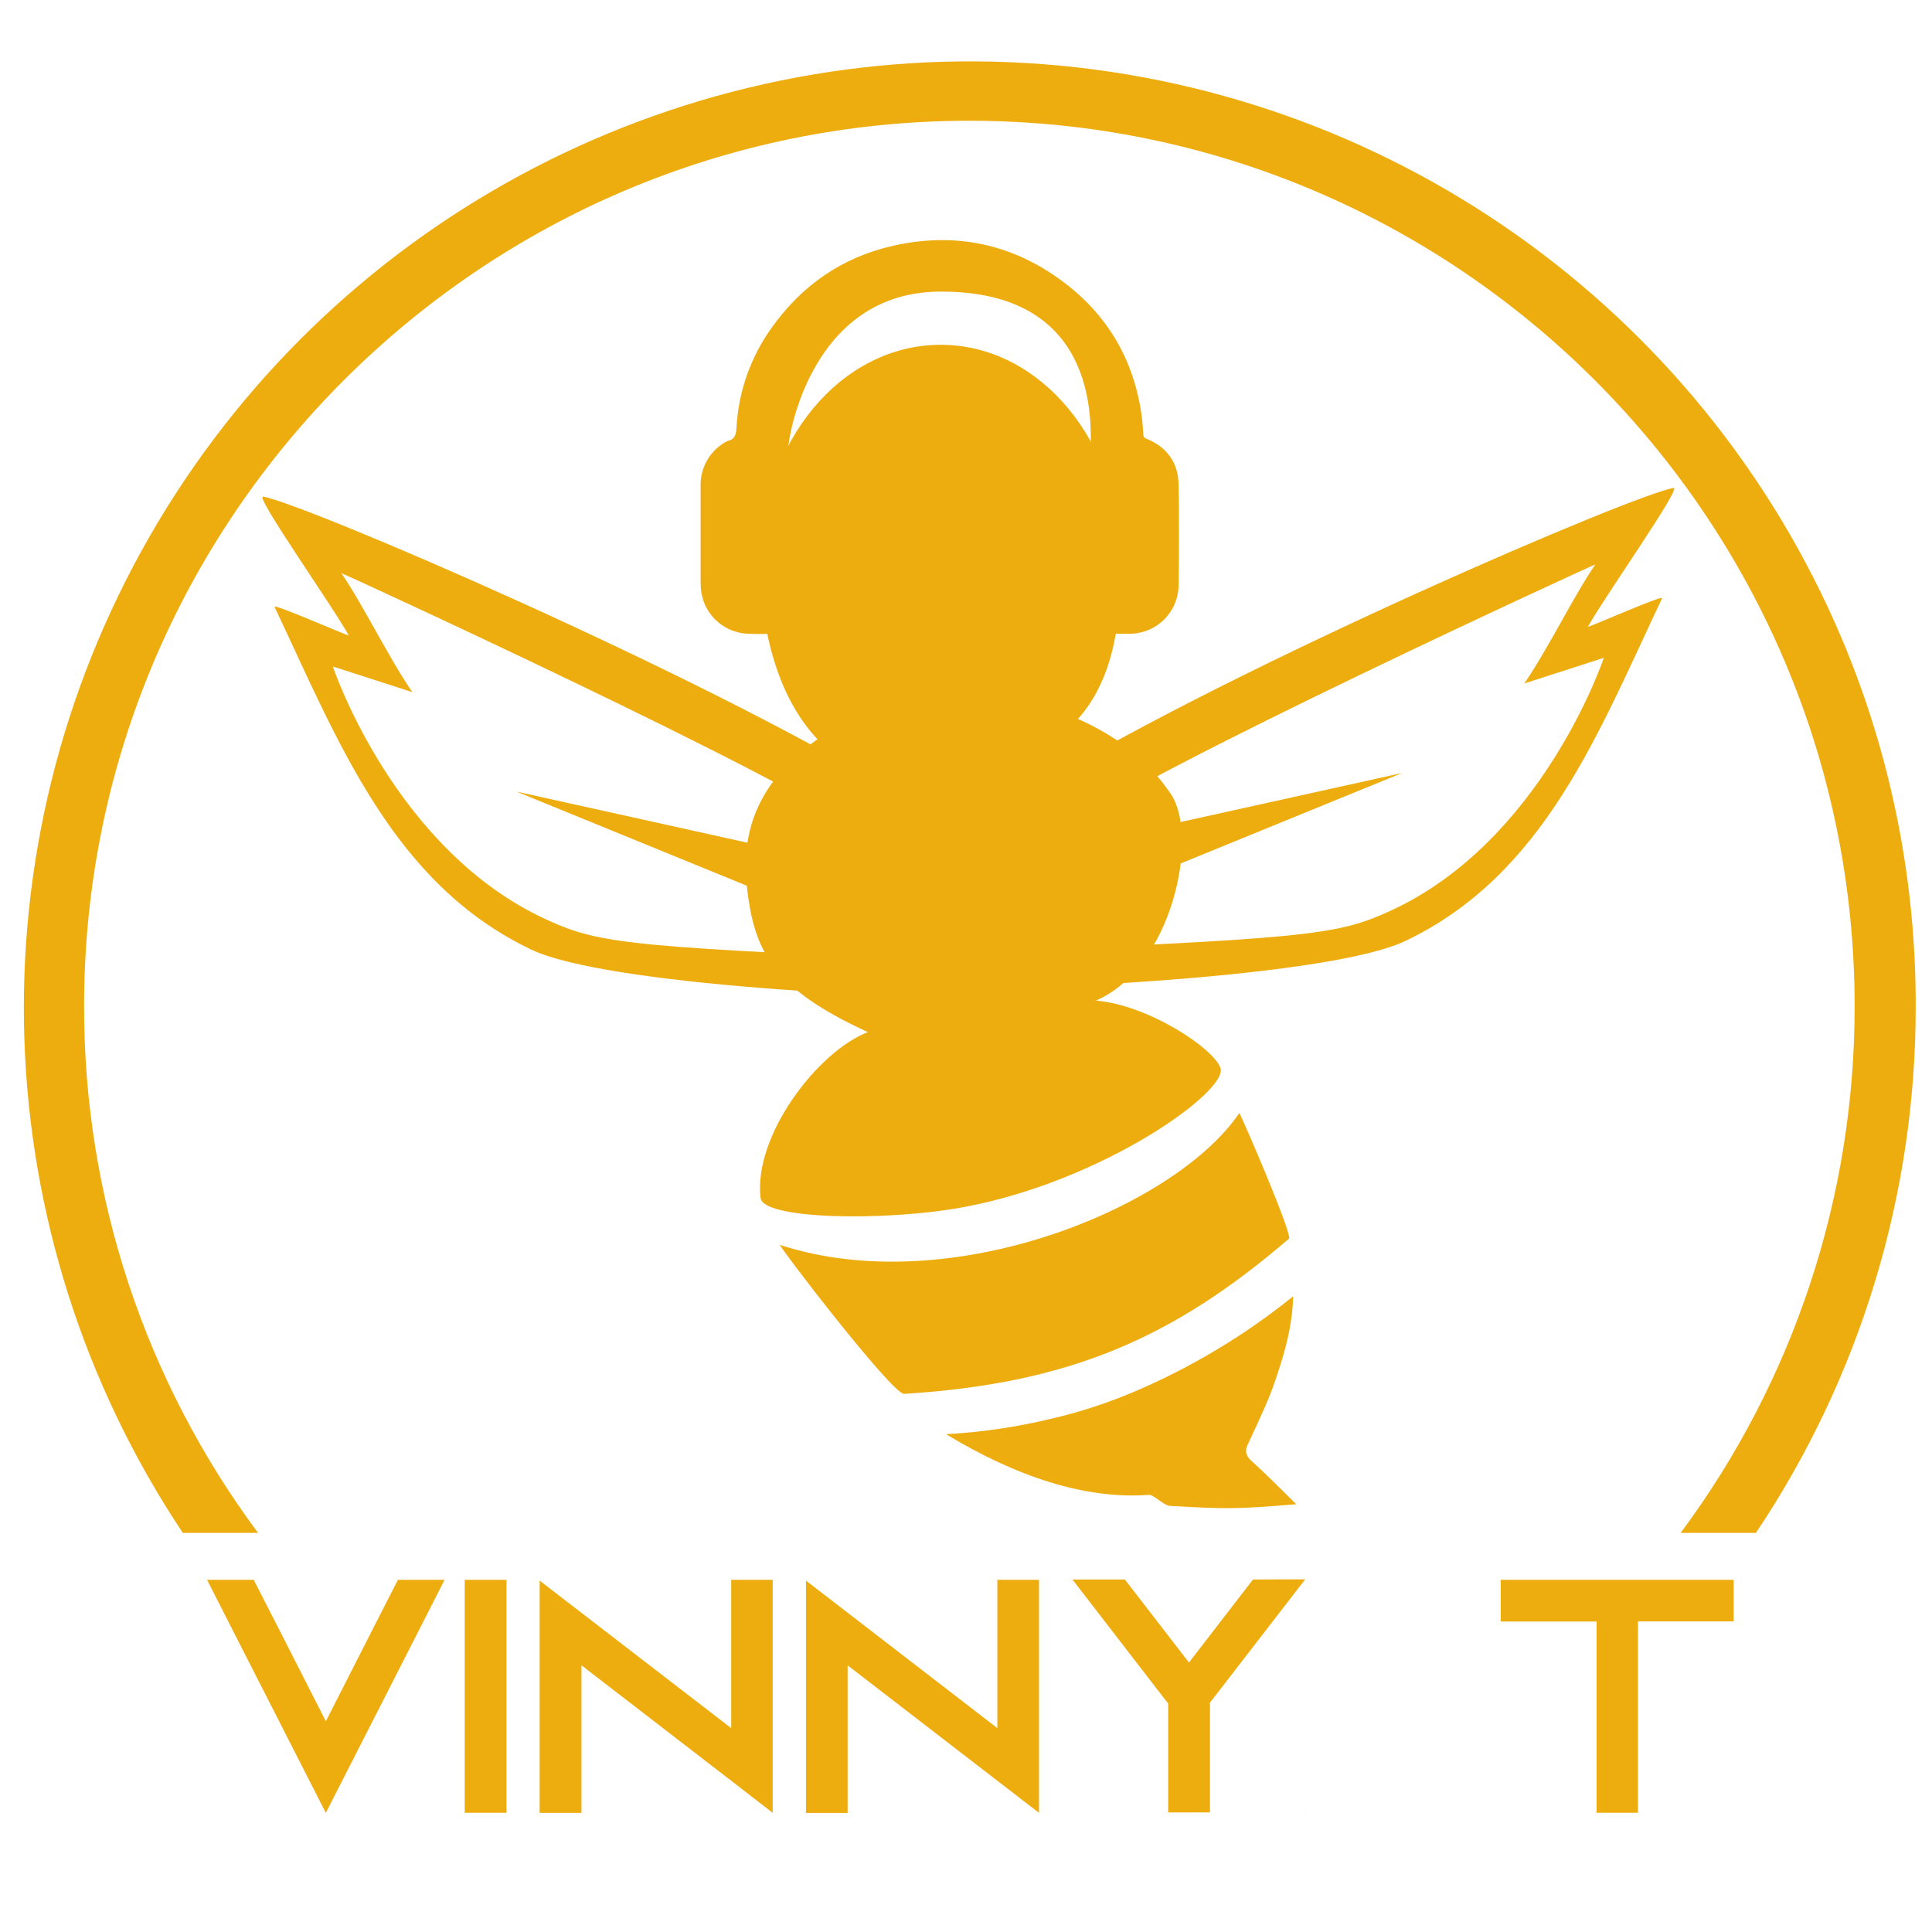
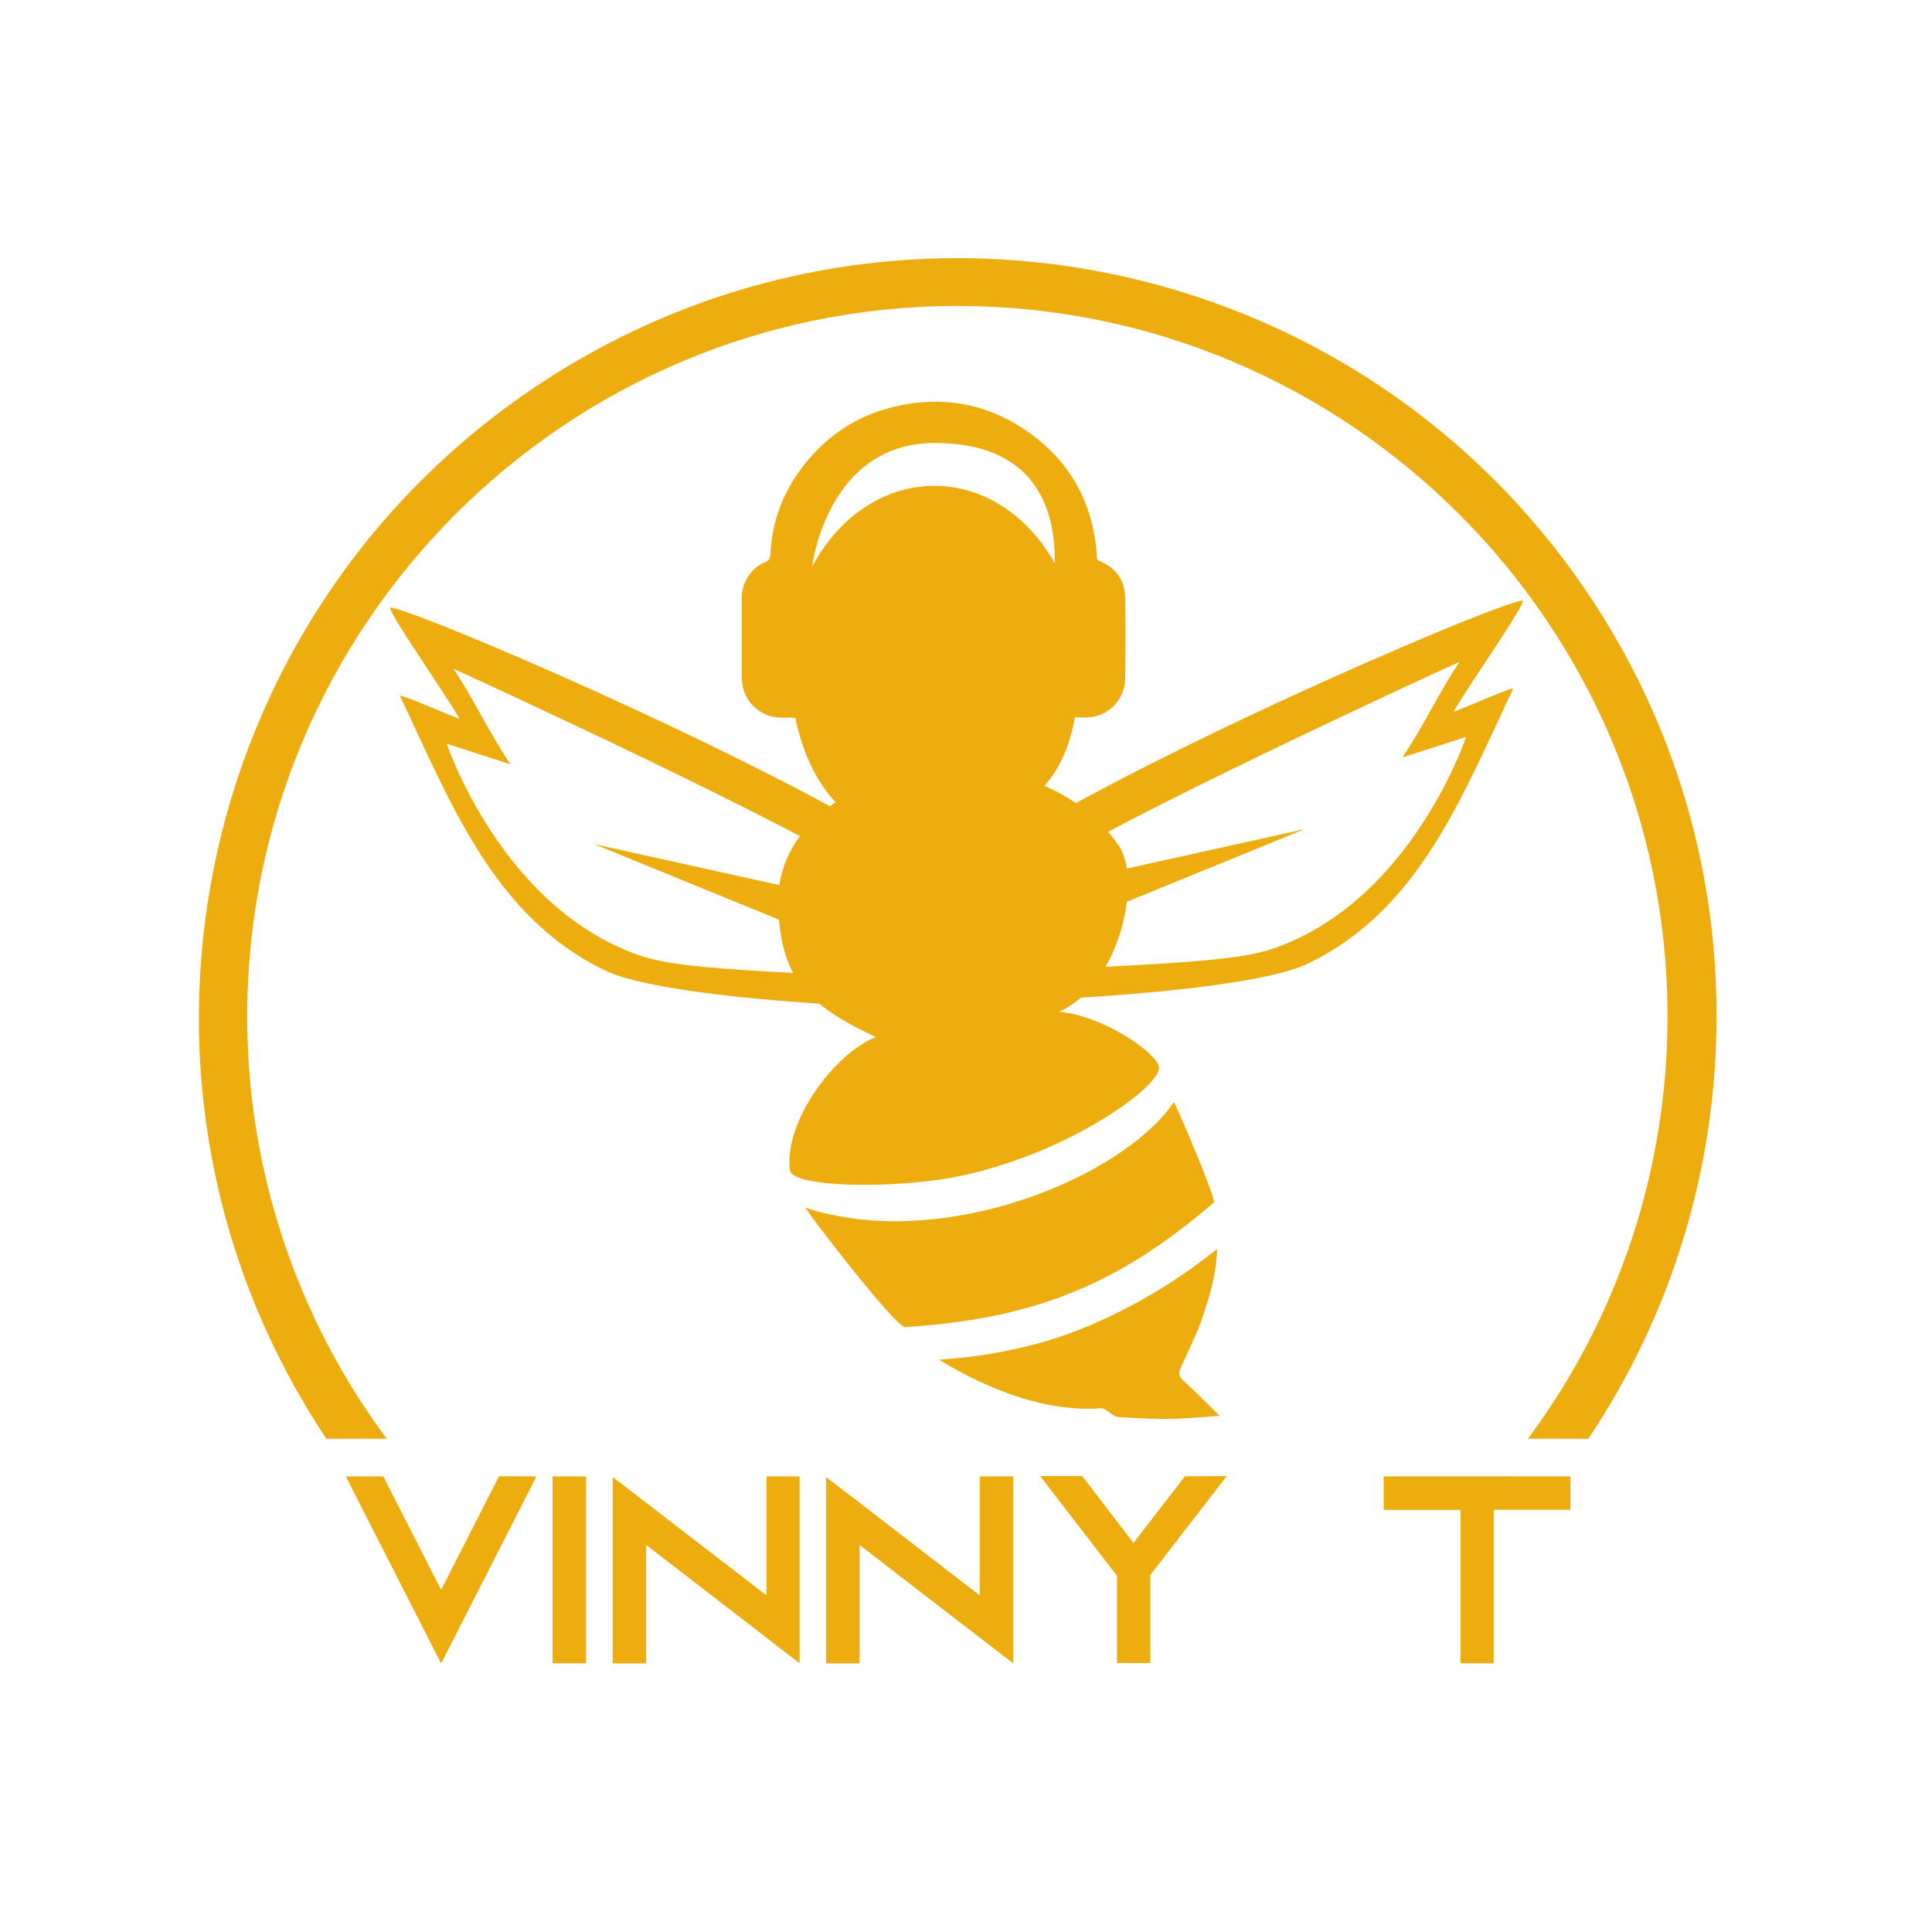
<svg xmlns="http://www.w3.org/2000/svg" id="Layer_1" data-name="Layer 1" viewBox="0 0 576 576">
  <defs>
    <style>.cls-1{fill:#eead0e;}</style>
  </defs>
-   <path class="cls-1" d="M132.54,471l-6.31,12.42L97.14,540.49,68.05,483.42,61.73,471H75.64L82,483.42l15.15,29.75,15.14-29.75L118.64,471Z" />
-   <path class="cls-1" d="M138.55,540.45V471H151v69.45Z" />
-   <path class="cls-1" d="M230.37,471v69.48L218,530.9l-44.64-34.41v44H160.89V471.24l12.42,9.57L218,515.22V471Z" />
-   <path class="cls-1" d="M309.77,471v69.48l-12.42-9.57-44.64-34.41v44H240.29V471.24l12.42,9.57,44.64,34.41V471Z" />
-   <path class="cls-1" d="M389.13,470.86v0l-26.9,34.83,0,0-1.49,1.9v32.76H348.28V507.88l-1.65-2.11,0,0-26.9-34.87h15.63l19.11,24.76,19.1-24.76Zm-69.44,69.53h.16l-.16.21Zm69.32,0h.12v.17Z" />
-   <path class="cls-1" d="M516.87,471v12.4H488.34v57.05H476V483.44H447.42V471Z" />
-   <path class="cls-1" d="M232.56,371.16c50.84,16.56,117.76-11.07,136.93-39.32.69.93,16,36.41,14.79,37.46C350,398.75,319,412.5,269.55,415.56,265.82,415.55,231.65,370.86,232.56,371.16Z" />
-   <path class="cls-1" d="M385.55,386.47c-.29,9.93-3,18.36-6.05,27.12-1.92,5.5-7.74,17.4-7.88,18-.37,1.55.1,2.74,1.63,4.1,3.65,3.23,9.22,8.83,13.21,12.77-17.72,1.49-20.87,1.45-37.56.51-2-.11-4.94-3.4-6.34-3.3-19.1,1.43-39.72-5.52-60.5-18.08A175.32,175.32,0,0,0,313.33,423a150.58,150.58,0,0,0,25.32-8.29A201.21,201.21,0,0,0,385.55,386.47Z" />
-   <polygon class="cls-1" points="276.32 263.08 268.98 282.99 247 274.01 153.97 236 252.09 257.72 276.32 263.08" />
-   <path class="cls-1" d="M267.55,236.66C207.15,200,89.89,149.86,78.44,148.07c-2.66-.42,21.07,33.14,25.54,41.4-1.71-.46-22.67-9.68-22.12-8.52C101,221.4,117,263.34,158.39,283.11c21.77,10.38,108.49,15.35,159.47,14.48C328.9,297.4,282.48,245.73,267.55,236.66ZM295.83,287c-108-4.66-116.43-5.29-132.9-12.83-45.08-20.63-63.36-74.44-63.7-75.47l23.7,7.65c-7.49-11-14.32-25.42-21.17-35.49,0-.15,134.28,61.49,156.26,78.24C258.9,249.76,290.1,276.26,295.83,287Z" />
-   <path class="cls-1" d="M259.53,295c51,.88,137.7-4.09,159.47-14.47,41.44-19.77,57.36-61.72,76.53-102.17.55-1.16-20.41,8.07-22.12,8.53,4.47-8.27,28.2-41.82,25.54-41.41-11.45,1.8-128.71,51.95-189.11,88.6C294.91,243.1,248.49,294.77,259.53,295Zm59.84-48.49c22-16.74,156.21-78.39,156.26-78.23-6.85,10.06-13.68,24.48-21.17,35.49l23.7-7.65c-.34,1-18.62,54.83-63.7,75.46-16.47,7.54-24.87,8.18-132.9,12.83C287.29,273.64,318.49,247.14,319.37,246.47Z" />
-   <polygon class="cls-1" points="295.65 257.54 302.99 277.44 324.97 268.47 418.01 230.46 319.89 252.18 295.65 257.54" />
-   <path class="cls-1" d="M226.65,167.66c0-35.82,24.09-64.87,53.8-64.87s53.81,29.05,53.81,64.87S324.47,224.6,284.88,232C243.4,239.84,226.65,203.49,226.65,167.66Z" />
-   <path class="cls-1" d="M325.2,188.83v-1.38c0-18,0-36,0-54.06,0-7.86,2.13-46.75-45.06-46.45-38.57.24-45.09,43.76-45.1,46.35q-.06,27.09,0,54.17V189H233c-3.47,0-6.94.06-10.4-.08a14.63,14.63,0,0,1-13.46-12,21.2,21.2,0,0,1-.26-3.07c0-9.6,0-19.2,0-28.8a14.64,14.64,0,0,1,7.85-13.5.33.33,0,0,1,.1-.06c2.28-.45,2.61-1.91,2.74-4a56.36,56.36,0,0,1,10.4-29.66c9-12.68,21.07-21.18,36.53-24.61,16.63-3.7,32.36-1.14,46.6,8.1,15.37,10,24.52,24,27.19,42,.3,2,.44,4.09.56,6.14a1.28,1.28,0,0,0,.93,1.33c6.24,2.52,9.49,7.23,9.6,13.72.19,10.09.13,20.19,0,30.28a14.6,14.6,0,0,1-14,14.14c-3.81,0-7.63,0-11.45,0A4.38,4.38,0,0,1,325.2,188.83Z" />
-   <path class="cls-1" d="M326.71,298.32c22.72-9.75,31-49,22.3-61.7-6.95-10.22-16.35-17.28-27.49-22.21-4-1.76-8.16-3.18-12.69-4.91,1.7-1.34,3.05-2.36,4.35-3.43,9-7.42,13.23-8.56,19.4-17.95l-97,6.54c4.28,7.3,10.39,13.79,18.07,19.64-19.71,10.61-33.53,25.39-31.05,49.32,2.08,20,7.68,31,36.16,44.1-15,5.71-34.24,31-32,49.47.75,6.34,36.88,7,60.13,2.77,41.76-7.63,79.17-34.55,77-41.47C362,312.61,342.25,299.55,326.71,298.32Z" />
-   <path class="cls-1" d="M571.14,300a281.29,281.29,0,0,1-47.63,157H501.07a262.52,262.52,0,0,0,51.86-157C552.93,154.42,434.53,36,289,36S25.07,154.42,25.07,300a262.52,262.52,0,0,0,51.86,157H54.5A282.18,282.18,0,1,1,549,190.13,280.48,280.48,0,0,1,571.14,300Z" />
+   <path class="cls-1" d="M159.92,440.17l-5.07,10-23.33,45.78-23.34-45.78-5.07-10h11.16l5.1,10L131.53,474l12.14-23.87,5.1-10Z" />
+   <path class="cls-1" d="M164.74,495.88V440.17h10v55.71Z" />
+   <path class="cls-1" d="M238.39,440.17V495.9l-9.92-7.68-35.81-27.6v35.29h-10V440.36l10,7.68,35.85,27.6V440.17Z" />
+   <path class="cls-1" d="M302.09,440.17V495.9l-10-7.67-35.81-27.61v35.3h-10V440.36l10,7.68,35.81,27.6V440.17Z" />
+   <path class="cls-1" d="M365.75,440.06h0L344.17,468h0l-1.2,1.52V495.8H333V469.75l-1.33-1.69h0l-21.57-28h12.53L337.94,460l15.32-19.86ZM310,495.83h.13L310,496Zm55.61,0h.1V496Z" />
+   <path class="cls-1" d="M468.22,440.17v9.95H445.33v45.76h-9.9V450.15H412.51v-10Z" />
+   <path class="cls-1" d="M240.15,360.08c40.78,13.28,94.46-8.88,109.84-31.54.56.74,12.84,29.21,11.87,30-27.5,23.62-52.37,34.65-92,37.11C266.83,395.69,239.42,359.84,240.15,360.08Z" />
+   <path class="cls-1" d="M362.87,372.36c-.23,8-2.4,14.73-4.85,21.76-1.54,4.41-6.21,13.95-6.32,14.43-.3,1.25.08,2.2,1.31,3.29,2.93,2.59,7.39,7.09,10.59,10.25-14.21,1.19-16.74,1.16-30.13.41-1.6-.09-4-2.73-5.08-2.65-15.32,1.15-31.86-4.43-48.53-14.5a140.66,140.66,0,0,0,25.08-3.69A119.7,119.7,0,0,0,325.25,395,161.19,161.19,0,0,0,362.87,372.36Z" />
+   <polygon class="cls-1" points="275.25 273.38 269.37 289.35 251.73 282.15 177.11 251.66 255.82 269.08 275.25 273.38" />
+   <path class="cls-1" d="M268.22,252.19c-48.45-29.41-142.52-69.63-151.7-71.07-2.14-.33,16.9,26.59,20.49,33.21-1.38-.37-18.19-7.76-17.75-6.83,15.36,32.45,28.19,66.09,61.39,81.95,17.47,8.32,87,12.31,127.93,11.61C317.43,300.91,280.19,259.46,268.22,252.19Zm22.68,40.38c-86.63-3.74-93.39-4.25-106.61-10.29-36.16-16.55-50.82-59.72-51.09-60.54l19,6.13c-6-8.82-11.49-20.39-17-28.47,0-.12,107.71,49.33,125.34,62.77C261.28,262.7,286.31,284,290.9,292.57Z" />
+   <path class="cls-1" d="M261.78,299c40.92.7,110.46-3.29,127.93-11.61,33.24-15.86,46-49.51,61.39-82,.44-.93-16.37,6.47-17.75,6.84,3.59-6.63,22.63-33.54,20.49-33.22-9.18,1.45-103.25,41.68-151.7,71.08C290.17,257.35,252.93,298.8,261.78,299Zm48-38.9c17.64-13.43,125.3-62.88,125.34-62.76-5.49,8.07-11,19.64-17,28.47l19-6.13c-.27.8-14.93,44-51.09,60.53-13.22,6.05-19.95,6.56-106.61,10.29,4.59-8.64,29.62-29.9,30.33-30.43Z" />
+   <polygon class="cls-1" points="290.76 268.94 296.65 284.9 314.28 277.7 388.91 247.21 310.2 264.64 290.76 268.94" />
+   <path class="cls-1" d="M235.41,196.84c0-28.74,19.32-52,43.16-52s43.16,23.3,43.16,52-7.85,45.67-39.61,51.61C248.85,254.74,235.41,225.58,235.41,196.84Z" />
+   <path class="cls-1" d="M314.46,213.82V169.35c0-6.31,1.71-37.51-36.14-37.27-30.94.2-36.17,35.11-36.18,37.19q0,21.72,0,43.45V214H240.5c-2.78,0-5.56,0-8.34-.07a11.74,11.74,0,0,1-10.8-9.63,16.78,16.78,0,0,1-.21-2.46V178.7a11.76,11.76,0,0,1,6.3-10.83l.08-.05c1.83-.36,2.1-1.53,2.2-3.21a45.23,45.23,0,0,1,8.34-23.79c7.22-10.17,16.9-17,29.31-19.74,13.34-3,25.95-.92,37.38,6.5,12.33,8,19.67,19.25,21.81,33.69.24,1.6.35,3.28.45,4.92a1,1,0,0,0,.74,1.07c5,2,7.62,5.8,7.7,11,.16,8.09.11,16.19,0,24.29a11.7,11.7,0,0,1-11.23,11.34h-9.18A4,4,0,0,1,314.46,213.82Z" />
+   <path class="cls-1" d="M315.67,301.65c18.23-7.82,24.87-39.31,17.89-49.5-5.57-8.19-13.11-13.86-22.05-17.81-3.21-1.41-6.54-2.55-10.18-3.94,1.37-1.08,2.45-1.89,3.49-2.75,7.22-6,10.61-6.87,15.56-14.4l-77.81,5.25a55.28,55.28,0,0,0,14.5,15.75c-15.81,8.51-26.9,20.37-24.91,39.56,1.67,16.05,6.16,24.87,29,35.38-12,4.58-27.47,24.87-25.67,39.68.6,5.09,29.58,5.62,48.23,2.23,33.5-6.13,63.51-27.72,61.77-33.27C344,313.11,328.14,302.64,315.67,301.65Z" />
+   <path class="cls-1" d="M511.75,303a225.65,225.65,0,0,1-38.21,125.94h-18A210.61,210.61,0,0,0,497.14,303c0-116.78-95-211.78-211.72-211.78S73.71,186.22,73.71,303a210.61,210.61,0,0,0,41.6,125.94h-18C28,324.92,56.08,184.38,160.1,115S404.66,73.81,474,177.83A224,224,0,0,1,511.75,303Z" />
</svg>
